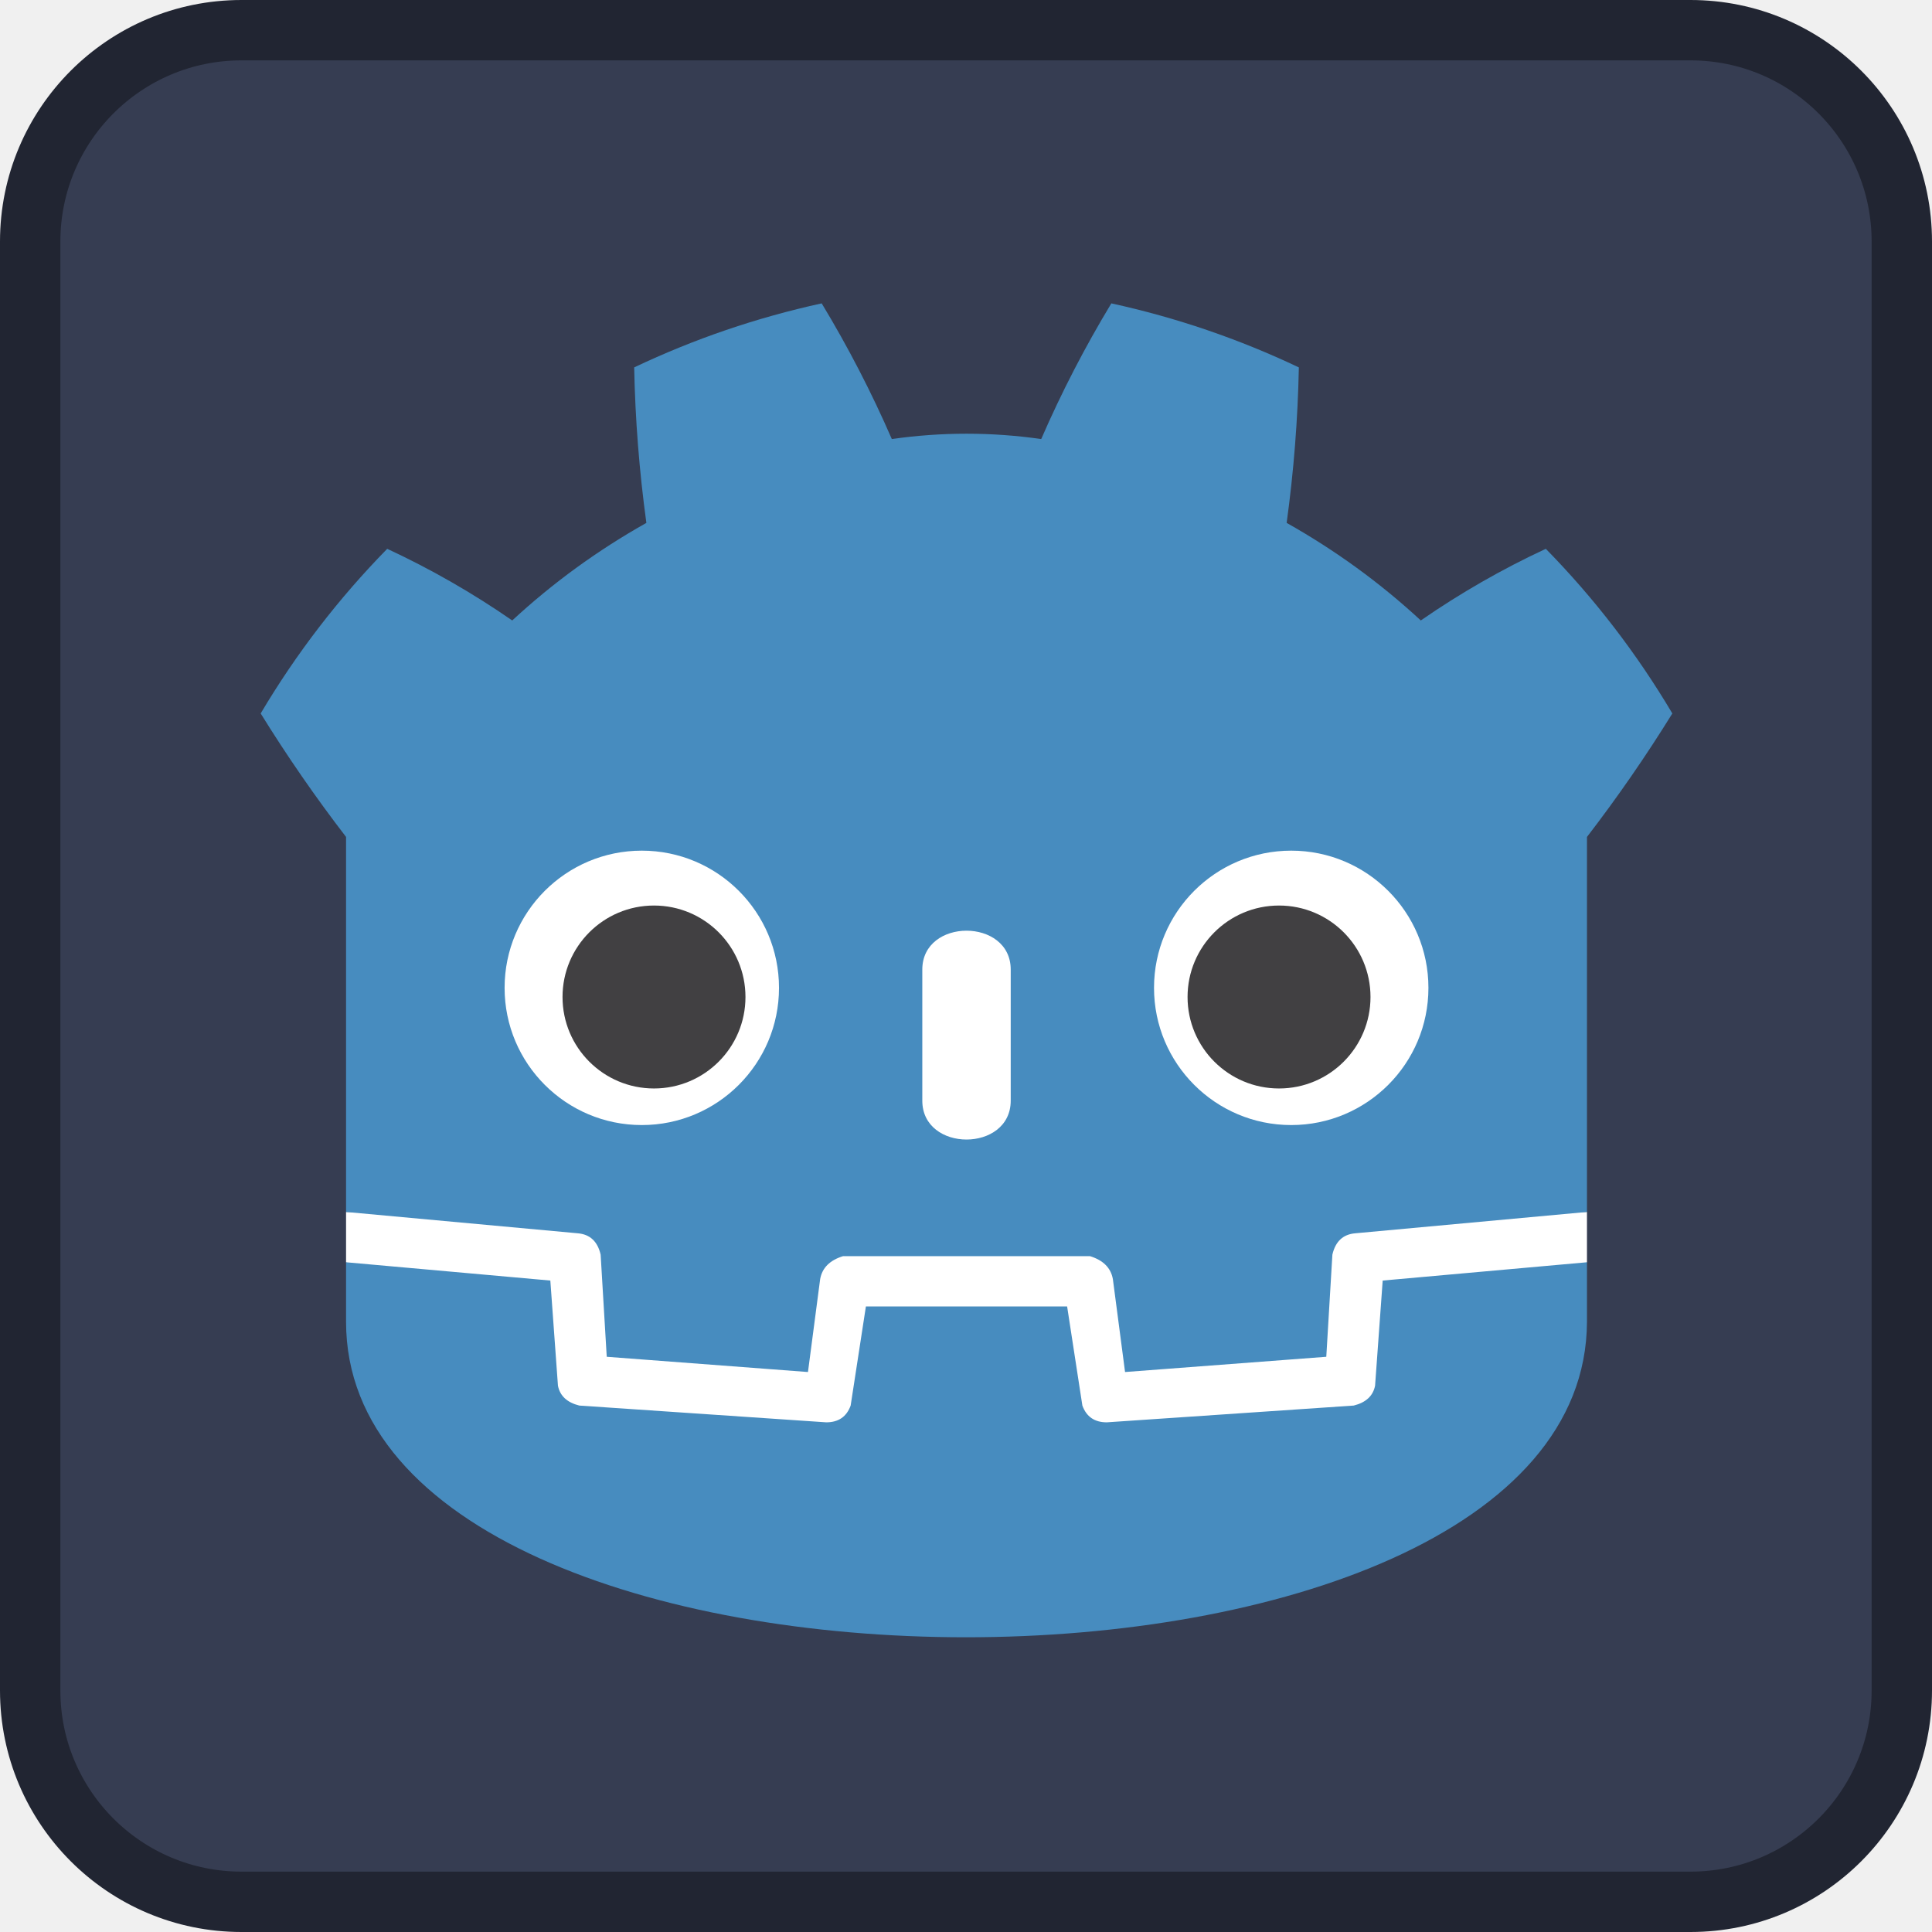
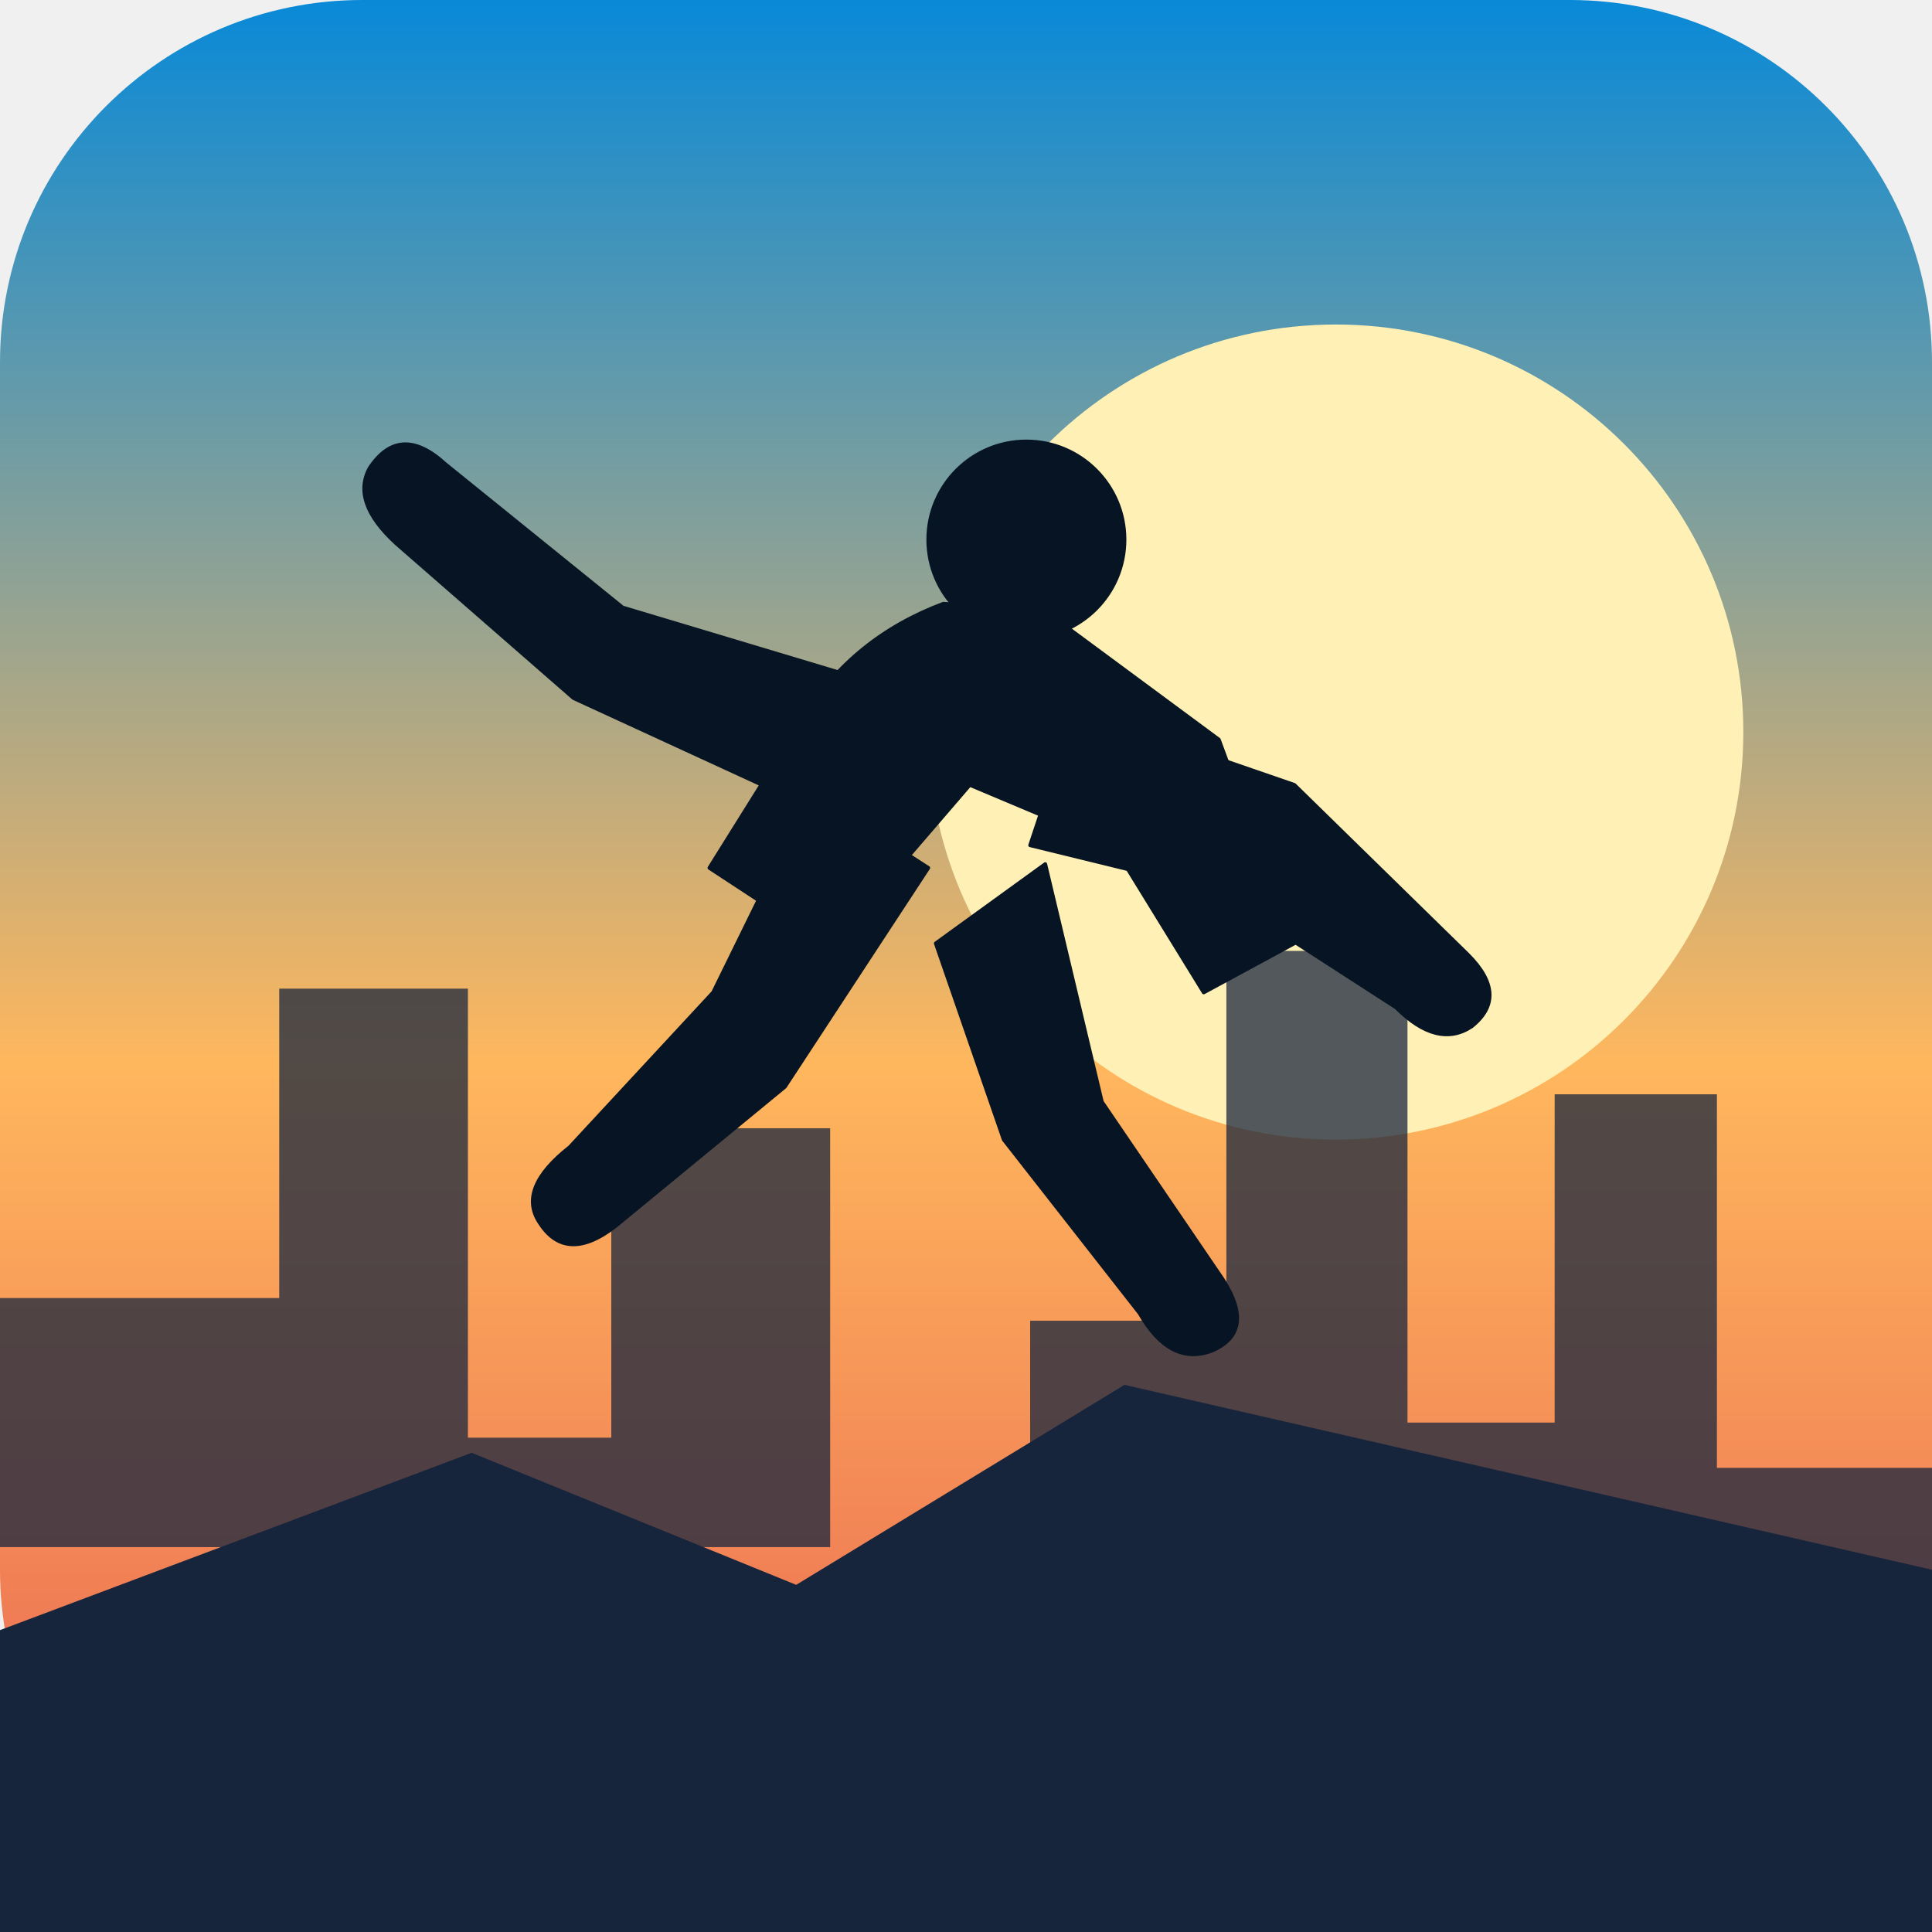
- <svg xmlns="http://www.w3.org/2000/svg" width="128" height="128">
-   <rect width="124" height="124" x="2" y="2" fill="#363d52" stroke="#212532" stroke-width="4" rx="14" />
-   <g fill="#fff" transform="translate(12.322 12.322)scale(.101)">
-     <path d="M105 673v33q407 354 814 0v-33z" />
-     <path fill="#478cbf" d="m105 673 152 14q12 1 15 14l4 67 132 10 8-61q2-11 15-15h162q13 4 15 15l8 61 132-10 4-67q3-13 15-14l152-14V427q30-39 56-81-35-59-83-108-43 20-82 47-40-37-88-64 7-51 8-102-59-28-123-42-26 43-46 89-49-7-98 0-20-46-46-89-64 14-123 42 1 51 8 102-48 27-88 64-39-27-82-47-48 49-83 108 26 42 56 81zm0 33v39c0 276 813 276 814 0v-39l-134 12-5 69q-2 10-14 13l-162 11q-12 0-16-11l-10-65H446l-10 65q-4 11-16 11l-162-11q-12-3-14-13l-5-69z" />
-     <path d="M483 600c0 34 58 34 58 0v-86c0-34-58-34-58 0z" />
-     <circle cx="725" cy="526" r="90" />
-     <circle cx="299" cy="526" r="90" />
+ <svg xmlns="http://www.w3.org/2000/svg" width="512" height="512" viewBox="0 0 512 512">
+   <defs>
+     <linearGradient id="bg" x2="0" y2="1">
+       <stop stop-color="#0789d8" />
+       <stop offset=".55" stop-color="#ffb75d" />
+       <stop offset="1" stop-color="#e75b50" />
+     </linearGradient>
+   </defs>
+   <rect width="512" height="512" rx="96" fill="url(#bg)" />
+   <circle cx="354" cy="194" r="108" fill="#fff1b5" />
+   <g fill="#18263d" opacity=".75">
+     <path d="M0 344h74v-82h50v119h38V299h58v111H0z" />
+     <path d="M273 350h52v-98h48v125h39V290h43v99h57v123H273z" />
  </g>
-   <g fill="#414042" transform="translate(12.322 12.322)scale(.101)">
-     <circle cx="307" cy="532" r="60" />
-     <circle cx="717" cy="532" r="60" />
+   <path d="M0 432 125 385l86 35 87-53 214 49v96H0z" fill="#17253c" />
+   <g fill="#071423" stroke="#071423" stroke-linecap="round" stroke-linejoin="round">
+     <circle cx="272" cy="143" r="26" />
+     <path d="M250 160q-24 9-37 30l-25 40 32 21 37-43 38 16 24 39 24-13-20-54-46-34z" />
+     <path d="M235 182l-70-21-47-38q-12-11-20 1-5 9 7 20l47 41 63 29z" />
+     <path d="M285 188l58 20 46 45q11 11 1 19-9 6-20-5l-48-31-49-12z" />
+     <path d="M246 230l-38 58-45 37q-13 10-20-1-6-9 8-20l38-41 26-53z" />
+     <path d="M277 229l15 63 32 47q9 14-3 19-11 4-19-10l-36-46-18-52z" />
  </g>
</svg>
